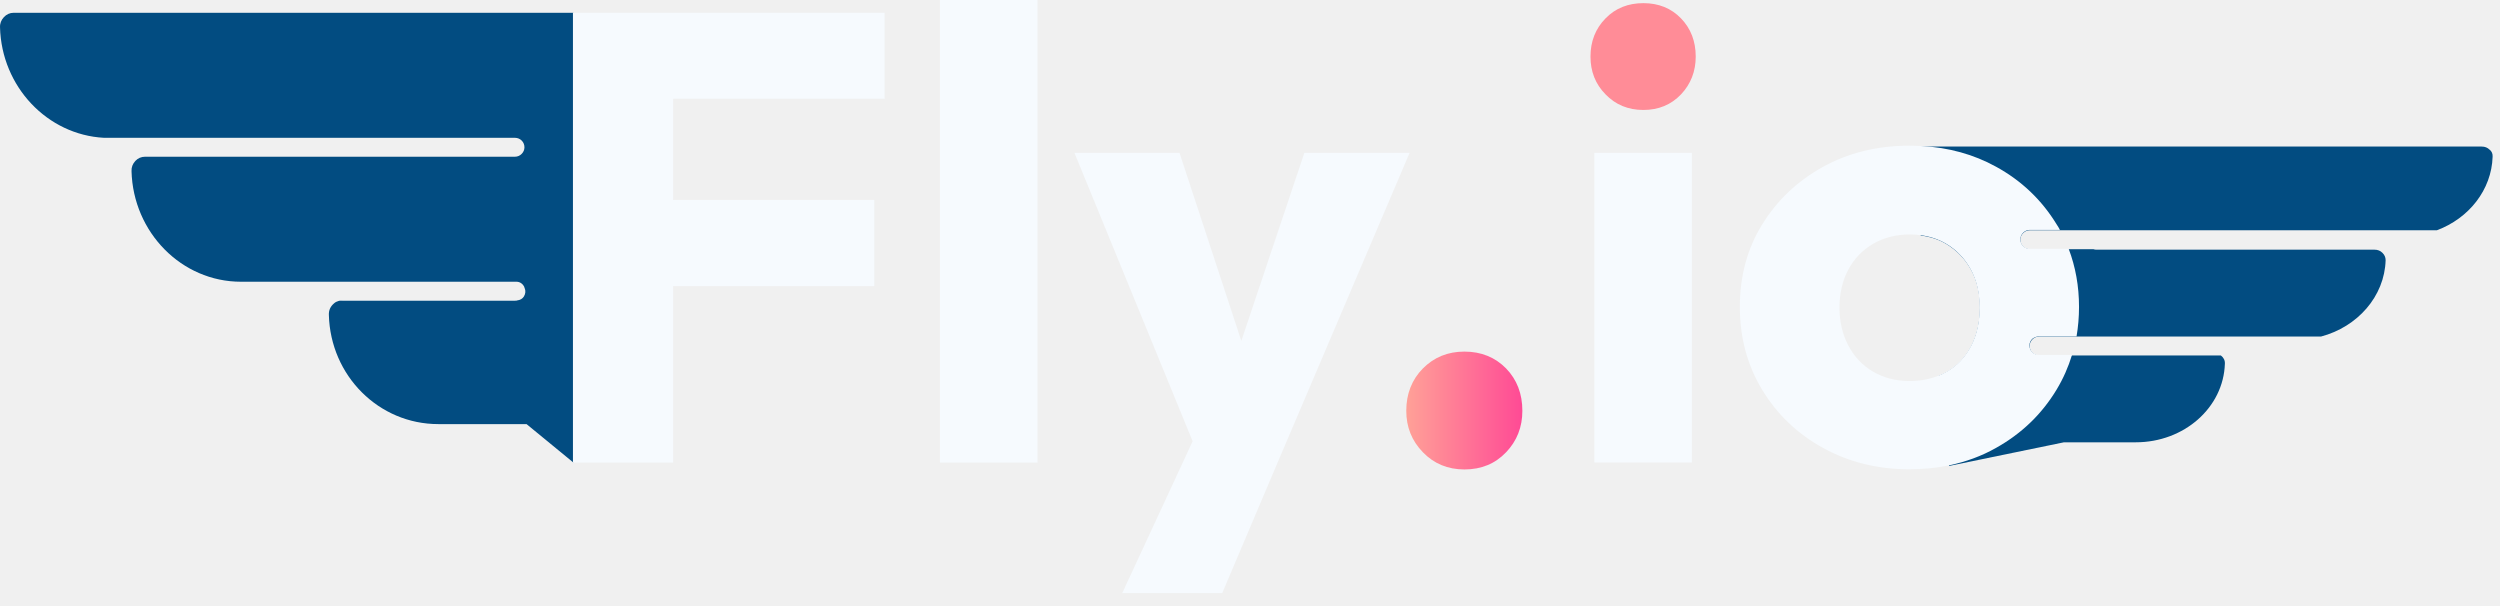
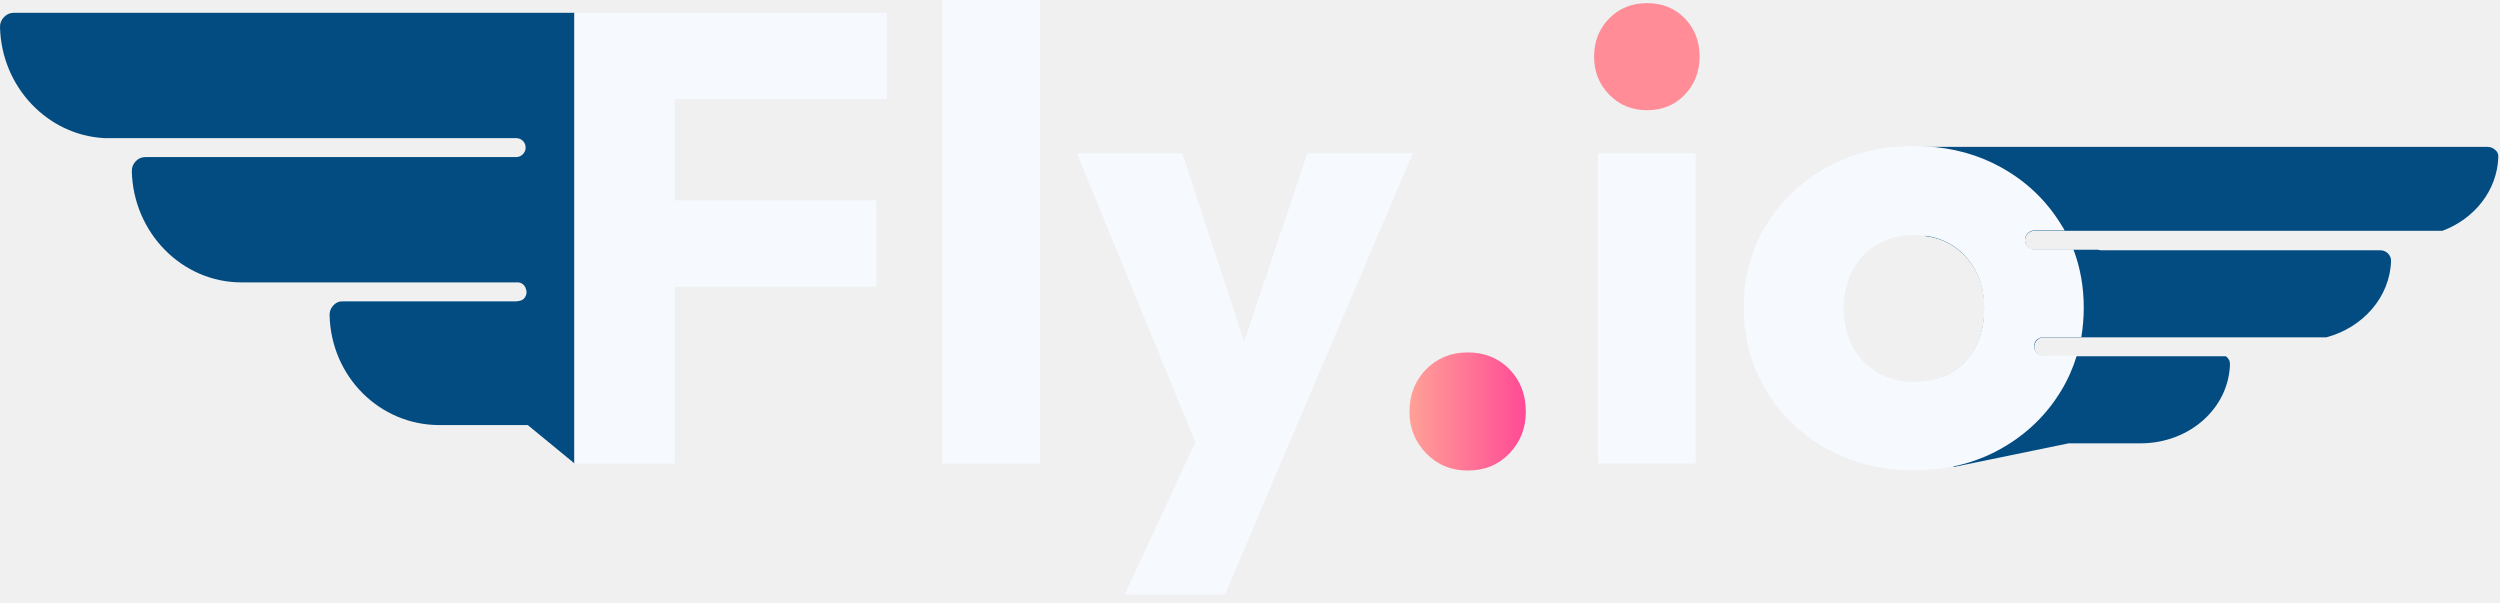
- <svg xmlns="http://www.w3.org/2000/svg" width="128" height="31" viewBox="0 0 128 31" fill="none">
-   <path fill-rule="evenodd" clip-rule="evenodd" d="M29.362 0.654V23.686L26.959 21.714H22.441C19.402 21.714 16.918 19.248 16.838 16.12C16.829 15.886 16.918 15.689 17.098 15.537C17.169 15.465 17.268 15.429 17.358 15.402C17.42 15.384 17.483 15.376 17.546 15.376H26.466C26.484 15.376 26.502 15.376 26.511 15.376C26.637 15.358 26.753 15.295 26.825 15.178C26.906 15.044 26.924 14.891 26.861 14.748C26.852 14.73 26.843 14.712 26.843 14.694C26.771 14.533 26.619 14.425 26.448 14.425H12.337C9.298 14.425 6.814 11.897 6.734 8.759C6.725 8.562 6.796 8.383 6.931 8.239C7.065 8.096 7.236 8.024 7.433 8.024H26.368C26.502 8.024 26.619 7.97 26.708 7.88C26.798 7.791 26.852 7.674 26.852 7.54C26.852 7.271 26.637 7.056 26.368 7.056H5.326C2.421 6.903 0.081 4.438 0.001 1.399C-0.008 1.201 0.064 1.022 0.198 0.879C0.332 0.735 0.503 0.654 0.7 0.654H29.362Z" fill="#024C81" />
-   <path fill-rule="evenodd" clip-rule="evenodd" d="M127.622 8.024C127.568 9.727 126.402 11.18 124.771 11.789H103.926C103.792 11.789 103.675 11.843 103.586 11.933C103.496 12.023 103.442 12.139 103.442 12.274C103.442 12.542 103.657 12.758 103.926 12.758H107.181C107.226 12.775 107.279 12.784 107.333 12.784H121.579C121.74 12.784 121.875 12.838 121.982 12.946C122.09 13.053 122.144 13.179 122.144 13.322C122.09 15.178 120.7 16.738 118.836 17.231H104.402C104.267 17.231 104.151 17.285 104.061 17.375C103.971 17.464 103.917 17.581 103.917 17.715C103.917 17.984 104.133 18.2 104.402 18.2H113.708C113.851 18.307 113.923 18.451 113.914 18.621C113.842 20.871 111.825 22.646 109.35 22.646H105.675L99.793 23.857L99.229 19.266C99.381 19.204 99.533 19.132 99.677 19.051C100.224 18.738 100.636 18.289 100.932 17.715C101.228 17.142 101.371 16.478 101.371 15.743C101.371 15.008 101.219 14.353 100.914 13.807C100.609 13.251 100.188 12.82 99.659 12.498C99.273 12.264 98.834 12.121 98.341 12.058L97.785 7.504H127.066C127.227 7.504 127.362 7.558 127.469 7.665C127.577 7.746 127.631 7.872 127.622 8.024Z" fill="#024C81" />
-   <path d="M33.253 0.654H29.335V23.686H34.463V14.649H44.764V10.238H34.463V5.056H45.293V0.654H34.463H33.253Z" fill="#F6FAFE" />
-   <path d="M53.12 0H48.126V23.686H53.12V0Z" fill="#F6FAFE" />
-   <path d="M66.783 7.827L63.556 17.455L60.391 7.827H55.012L61.063 22.593L57.459 30.366H62.578L65.385 23.749L72.171 7.827H66.783Z" fill="#F6FAFE" />
-   <path d="M74.978 18.002C74.126 18.002 73.427 18.289 72.853 18.863C72.288 19.437 72.001 20.163 72.001 21.033C72.001 21.857 72.279 22.566 72.853 23.157C73.418 23.74 74.126 24.036 74.978 24.036C75.847 24.036 76.555 23.74 77.111 23.157C77.667 22.575 77.945 21.866 77.945 21.033C77.945 20.163 77.667 19.437 77.111 18.863C76.555 18.298 75.847 18.002 74.978 18.002Z" fill="url(#paint0_linear_9_231)" />
-   <path d="M86.623 7.827H81.63V23.677H86.623V7.827Z" fill="#F6FAFE" />
-   <path d="M84.14 0.161C83.36 0.161 82.706 0.421 82.204 0.941C81.692 1.461 81.433 2.116 81.433 2.896C81.433 3.658 81.683 4.303 82.204 4.832C82.715 5.361 83.36 5.63 84.14 5.63C84.92 5.63 85.566 5.361 86.068 4.832C86.57 4.303 86.821 3.649 86.821 2.896C86.821 2.116 86.57 1.461 86.068 0.941C85.566 0.421 84.92 0.161 84.14 0.161Z" fill="#FF8C97" />
-   <path d="M104.402 17.222H106.32C106.401 16.738 106.446 16.236 106.446 15.716C106.446 14.649 106.266 13.663 105.917 12.74H103.926C103.657 12.74 103.442 12.524 103.442 12.256C103.442 12.121 103.496 12.005 103.586 11.915C103.675 11.825 103.792 11.771 103.926 11.771H105.468C105.415 11.673 105.361 11.574 105.298 11.485C104.536 10.238 103.505 9.252 102.196 8.535C101.057 7.907 99.775 7.549 98.368 7.477C98.171 7.468 97.964 7.459 97.758 7.459C96.109 7.459 94.629 7.827 93.32 8.553C92.011 9.279 90.981 10.265 90.218 11.502C89.456 12.74 89.08 14.147 89.08 15.707C89.08 17.276 89.456 18.684 90.218 19.948C90.981 21.212 92.02 22.207 93.338 22.933C94.656 23.659 96.127 24.027 97.758 24.027C98.457 24.027 99.13 23.964 99.775 23.83C100.636 23.651 101.452 23.355 102.196 22.933C103.496 22.207 104.536 21.212 105.298 19.948C105.639 19.383 105.899 18.791 106.087 18.173H104.393C104.124 18.173 103.908 17.957 103.908 17.689C103.908 17.554 103.962 17.438 104.052 17.348C104.15 17.276 104.267 17.222 104.402 17.222ZM100.923 17.698C100.627 18.271 100.215 18.72 99.668 19.033C99.524 19.114 99.381 19.186 99.22 19.248C98.78 19.419 98.305 19.509 97.767 19.509C97.068 19.509 96.449 19.347 95.911 19.033C95.365 18.72 94.943 18.271 94.638 17.698C94.334 17.124 94.181 16.469 94.181 15.752C94.181 15.017 94.334 14.362 94.638 13.798C94.943 13.233 95.365 12.793 95.911 12.48C96.458 12.166 97.077 12.005 97.767 12.005C97.964 12.005 98.144 12.014 98.323 12.04C98.816 12.103 99.246 12.247 99.641 12.48C100.17 12.793 100.591 13.233 100.896 13.789C101.201 14.345 101.353 14.99 101.353 15.725C101.362 16.46 101.219 17.124 100.923 17.698Z" fill="#F6FAFE" />
-   <path fill-rule="evenodd" clip-rule="evenodd" d="M26.52 15.367C26.475 15.384 26.413 15.393 26.359 15.393H17.358C17.42 15.376 17.483 15.367 17.546 15.367H26.466C26.484 15.376 26.502 15.376 26.52 15.367Z" fill="white" />
+ <svg xmlns="http://www.w3.org/2000/svg" width="195" height="47" viewBox="0 0 195 47" fill="none">
+   <path fill-rule="evenodd" clip-rule="evenodd" d="M44.833 0.999V36.167L41.165 33.155H34.265C29.625 33.155 25.833 29.391 25.709 24.613C25.696 24.257 25.833 23.956 26.107 23.724C26.216 23.614 26.367 23.559 26.503 23.518C26.599 23.491 26.695 23.477 26.791 23.477H40.412C40.439 23.477 40.467 23.477 40.48 23.477C40.672 23.45 40.85 23.354 40.959 23.176C41.083 22.971 41.11 22.738 41.014 22.519C41 22.491 40.987 22.464 40.987 22.437C40.877 22.19 40.645 22.026 40.384 22.026H18.837C14.197 22.026 10.405 18.166 10.282 13.374C10.268 13.073 10.378 12.799 10.583 12.58C10.788 12.361 11.048 12.252 11.35 12.252H40.261C40.467 12.252 40.645 12.17 40.781 12.033C40.918 11.896 41 11.718 41 11.513C41 11.102 40.672 10.773 40.261 10.773H8.133C3.697 10.541 0.124 6.776 0.001 2.136C-0.013 1.834 0.097 1.561 0.302 1.342C0.508 1.123 0.768 0.999 1.069 0.999H44.833V0.999Z" fill="#024C81" />
+   <path fill-rule="evenodd" clip-rule="evenodd" d="M194.867 12.252C194.785 14.853 193.006 17.07 190.514 18.001H158.687C158.481 18.001 158.303 18.084 158.167 18.22C158.03 18.357 157.947 18.535 157.947 18.741C157.947 19.151 158.276 19.48 158.687 19.48H163.656C163.724 19.507 163.806 19.521 163.889 19.521H185.641C185.887 19.521 186.093 19.603 186.257 19.767C186.421 19.931 186.503 20.123 186.503 20.342C186.421 23.176 184.299 25.558 181.452 26.311H159.412C159.207 26.311 159.029 26.393 158.892 26.53C158.755 26.667 158.673 26.845 158.673 27.05C158.673 27.461 159.002 27.789 159.412 27.789H173.622C173.841 27.953 173.95 28.172 173.937 28.433C173.827 31.869 170.747 34.579 166.969 34.579H161.356L152.376 36.427L151.514 29.418C151.746 29.322 151.979 29.213 152.198 29.09C153.033 28.61 153.663 27.926 154.114 27.05C154.566 26.174 154.785 25.161 154.785 24.038C154.785 22.916 154.553 21.916 154.087 21.081C153.622 20.233 152.978 19.576 152.171 19.083C151.582 18.727 150.911 18.508 150.158 18.412L149.31 11.458H194.019C194.265 11.458 194.47 11.54 194.635 11.704C194.799 11.828 194.881 12.019 194.867 12.252Z" fill="#024C81" />
+   <path d="M50.775 0.999H44.792V36.167H52.623V22.368H68.352V15.633H52.623V7.721H69.159V0.999H52.623H50.775Z" fill="#F6FAFE" />
+   <path d="M81.11 0H73.485V36.167H81.11V0Z" fill="#F6FAFE" />
+   <path d="M101.972 11.951L97.044 26.653L92.212 11.951H83.998L93.238 34.497L87.735 46.365H95.552L99.837 36.263L110.199 11.951H101.972Z" fill="#F6FAFE" />
+   <path d="M114.484 27.488C113.184 27.488 112.116 27.926 111.24 28.802C110.378 29.678 109.939 30.787 109.939 32.115C109.939 33.374 110.364 34.456 111.24 35.359C112.102 36.249 113.184 36.701 114.484 36.701C115.812 36.701 116.894 36.249 117.742 35.359C118.591 34.469 119.015 33.388 119.015 32.115C119.015 30.787 118.591 29.678 117.742 28.802C116.894 27.94 115.812 27.488 114.484 27.488Z" fill="url(#paint0_linear_9_231)" />
+   <path d="M132.267 11.951H124.642V36.153H132.267V11.951Z" fill="#F6FAFE" />
+   <path d="M128.475 0.246C127.284 0.246 126.284 0.643 125.518 1.437C124.737 2.231 124.34 3.231 124.34 4.422C124.34 5.585 124.724 6.571 125.518 7.378C126.298 8.186 127.284 8.597 128.475 8.597C129.666 8.597 130.651 8.186 131.418 7.378C132.184 6.571 132.568 5.572 132.568 4.422C132.568 3.231 132.184 2.231 131.418 1.437C130.651 0.643 129.666 0.246 128.475 0.246Z" fill="#FF8C97" />
+   <path d="M159.412 26.297H162.342C162.465 25.558 162.533 24.791 162.533 23.997C162.533 22.368 162.26 20.862 161.726 19.452H158.687C158.276 19.452 157.947 19.124 157.947 18.713C157.947 18.508 158.03 18.33 158.167 18.193C158.303 18.056 158.481 17.974 158.687 17.974H161.041C160.959 17.823 160.877 17.673 160.781 17.536C159.618 15.633 158.043 14.127 156.045 13.032C154.306 12.074 152.349 11.526 150.199 11.417C149.898 11.403 149.583 11.389 149.269 11.389C146.75 11.389 144.491 11.951 142.492 13.059C140.494 14.168 138.919 15.674 137.756 17.563C136.592 19.452 136.017 21.602 136.017 23.984C136.017 26.379 136.592 28.528 137.756 30.459C138.919 32.389 140.507 33.908 142.52 35.017C144.532 36.126 146.777 36.687 149.269 36.687C150.336 36.687 151.363 36.591 152.349 36.386C153.663 36.112 154.908 35.66 156.045 35.017C158.03 33.908 159.618 32.389 160.781 30.459C161.301 29.596 161.698 28.693 161.986 27.748H159.399C158.988 27.748 158.659 27.419 158.659 27.009C158.659 26.803 158.741 26.626 158.878 26.489C159.029 26.379 159.207 26.297 159.412 26.297ZM154.101 27.023C153.649 27.899 153.019 28.583 152.184 29.062C151.965 29.186 151.746 29.295 151.5 29.391C150.829 29.651 150.104 29.788 149.282 29.788C148.214 29.788 147.27 29.541 146.449 29.062C145.613 28.583 144.97 27.899 144.505 27.023C144.039 26.146 143.807 25.147 143.807 24.052C143.807 22.93 144.039 21.93 144.505 21.068C144.97 20.205 145.613 19.535 146.449 19.055C147.284 18.576 148.228 18.33 149.282 18.33C149.583 18.33 149.857 18.344 150.131 18.385C150.884 18.48 151.541 18.7 152.143 19.055C152.951 19.535 153.594 20.205 154.06 21.054C154.525 21.903 154.758 22.888 154.758 24.011C154.772 25.133 154.553 26.146 154.101 27.023Z" fill="#F6FAFE" />
+   <path fill-rule="evenodd" clip-rule="evenodd" d="M40.494 23.463C40.425 23.491 40.33 23.504 40.248 23.504H26.503C26.599 23.477 26.695 23.463 26.791 23.463H40.412C40.439 23.477 40.467 23.477 40.494 23.463Z" fill="white" />
  <defs>
-     <linearGradient id="paint0_linear_9_231" x1="72.001" y1="24.036" x2="77.945" y2="24.036" gradientUnits="userSpaceOnUse">
+     <linearGradient id="paint0_linear_9_231" x1="109.939" y1="36.701" x2="119.015" y2="36.701" gradientUnits="userSpaceOnUse">
      <stop stop-color="#FFA197" />
      <stop offset="1" stop-color="#FF4A95" />
    </linearGradient>
  </defs>
</svg>
